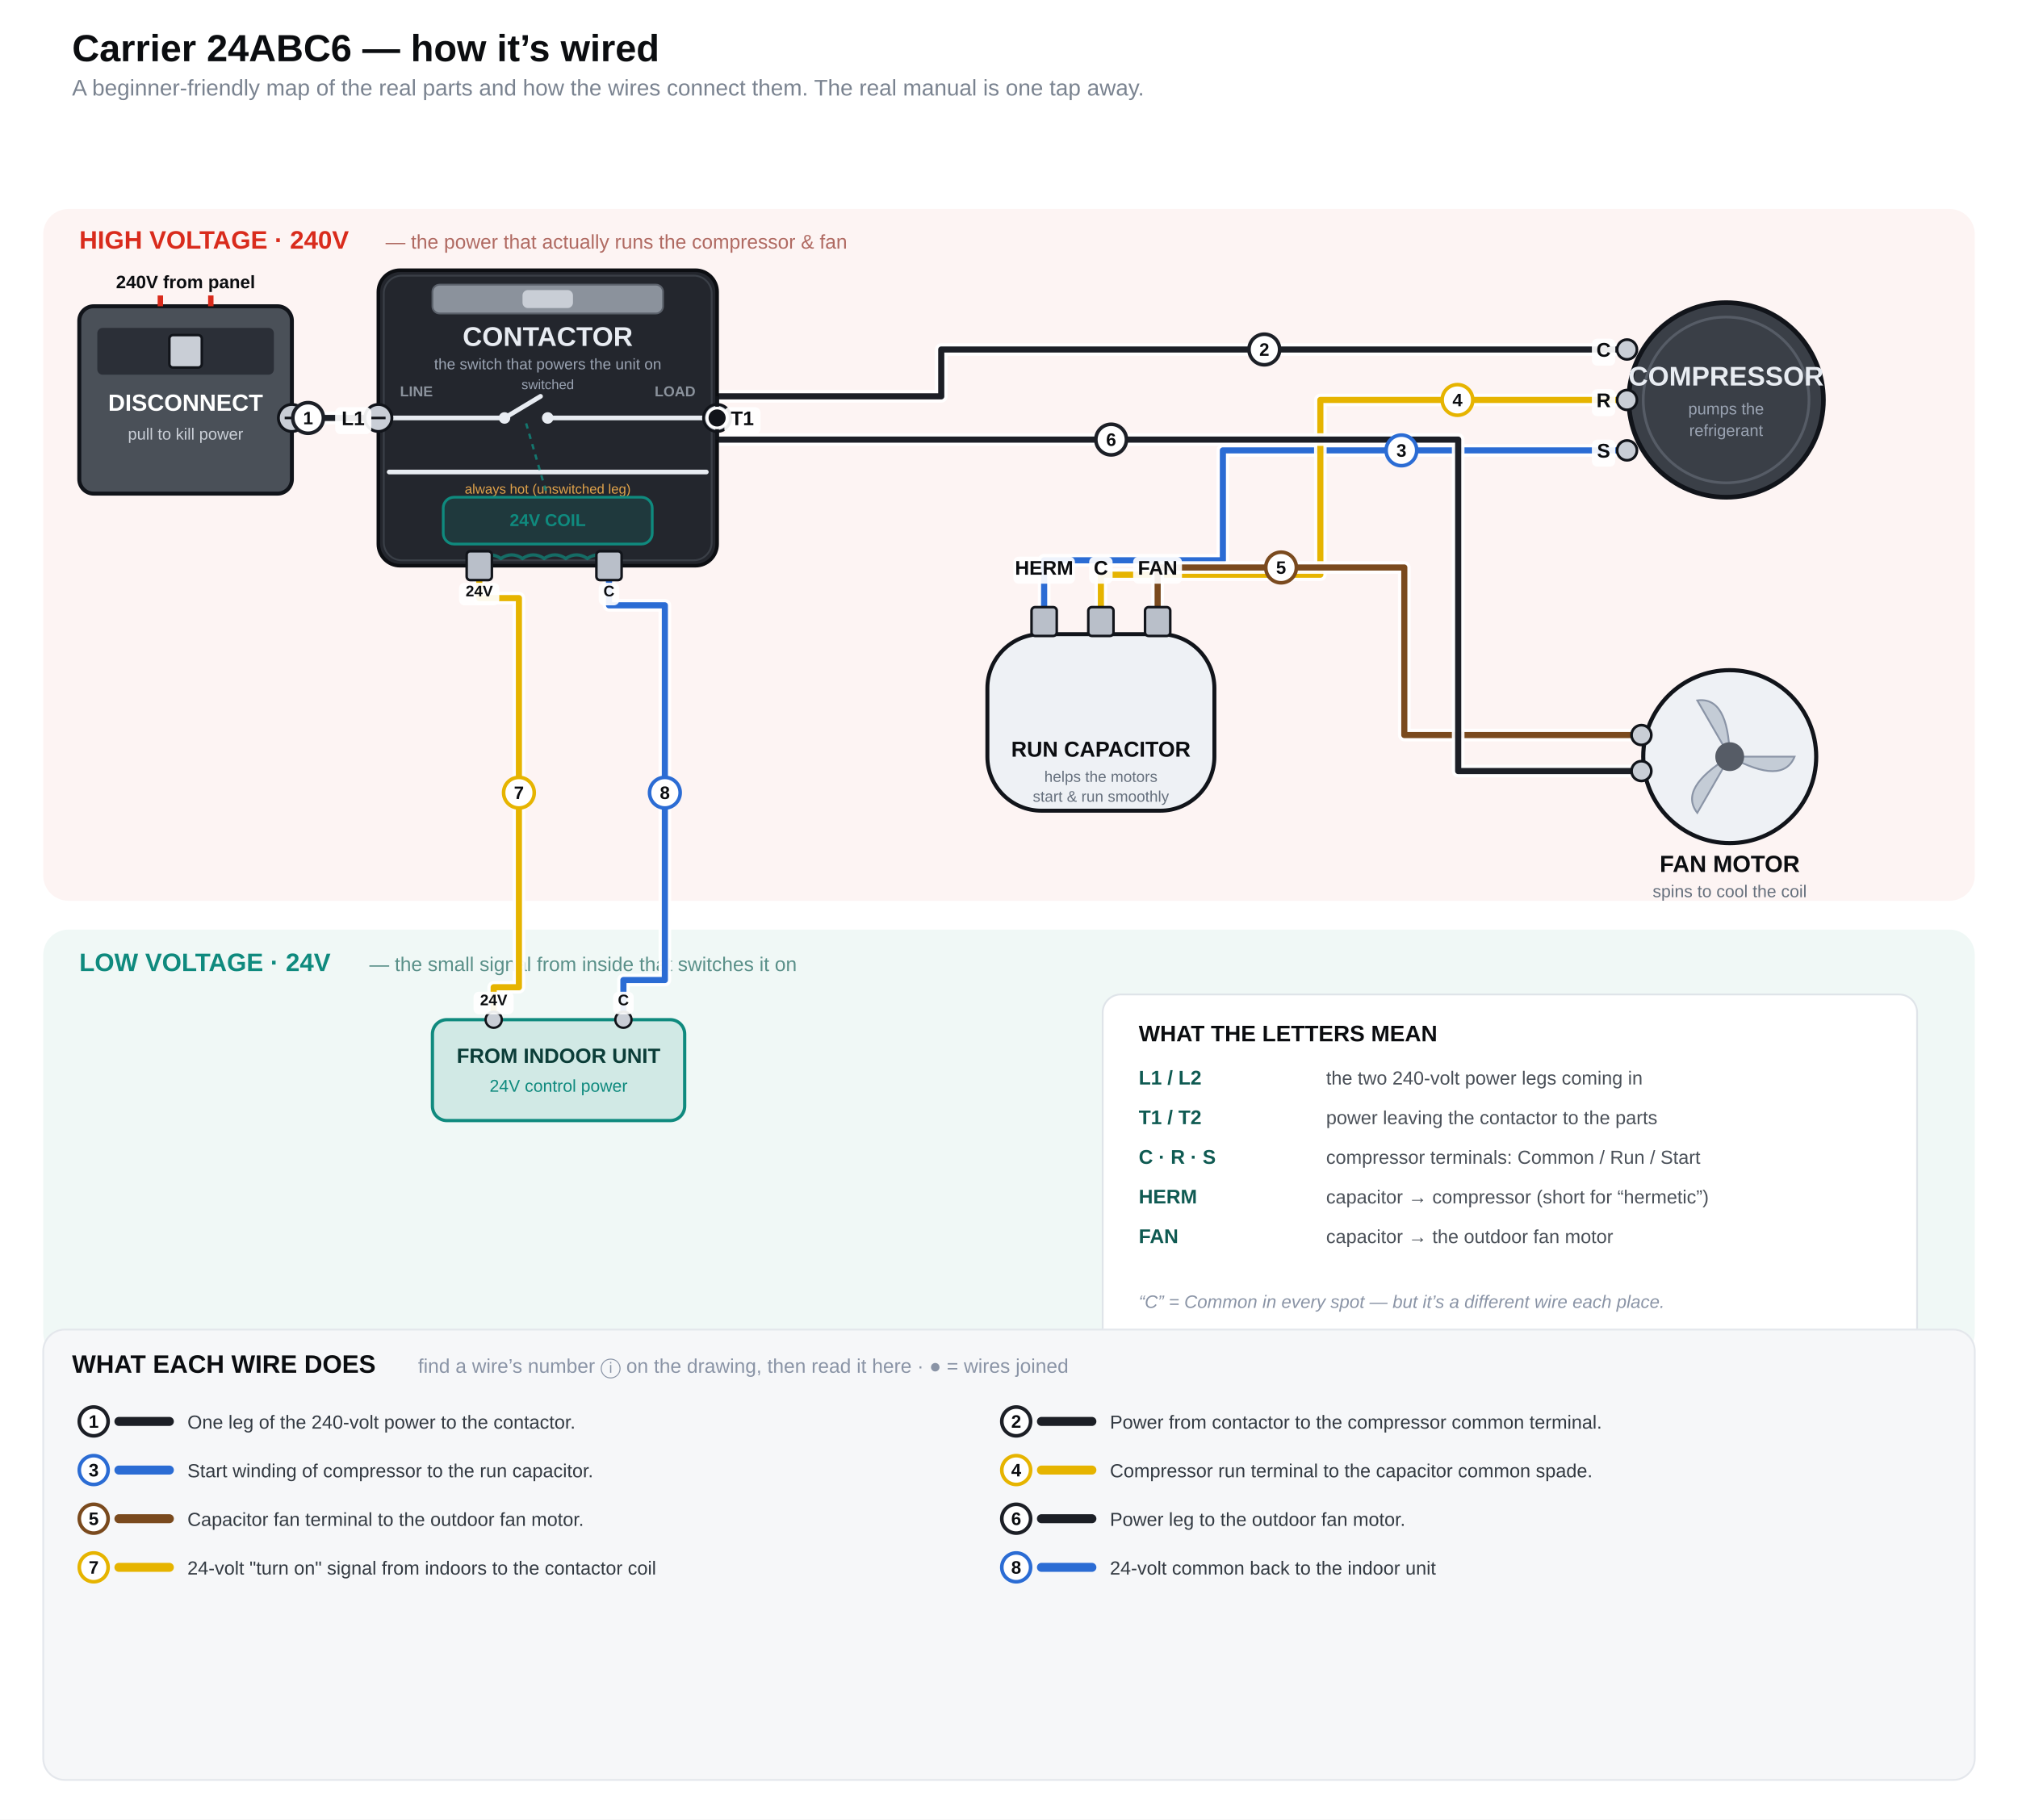
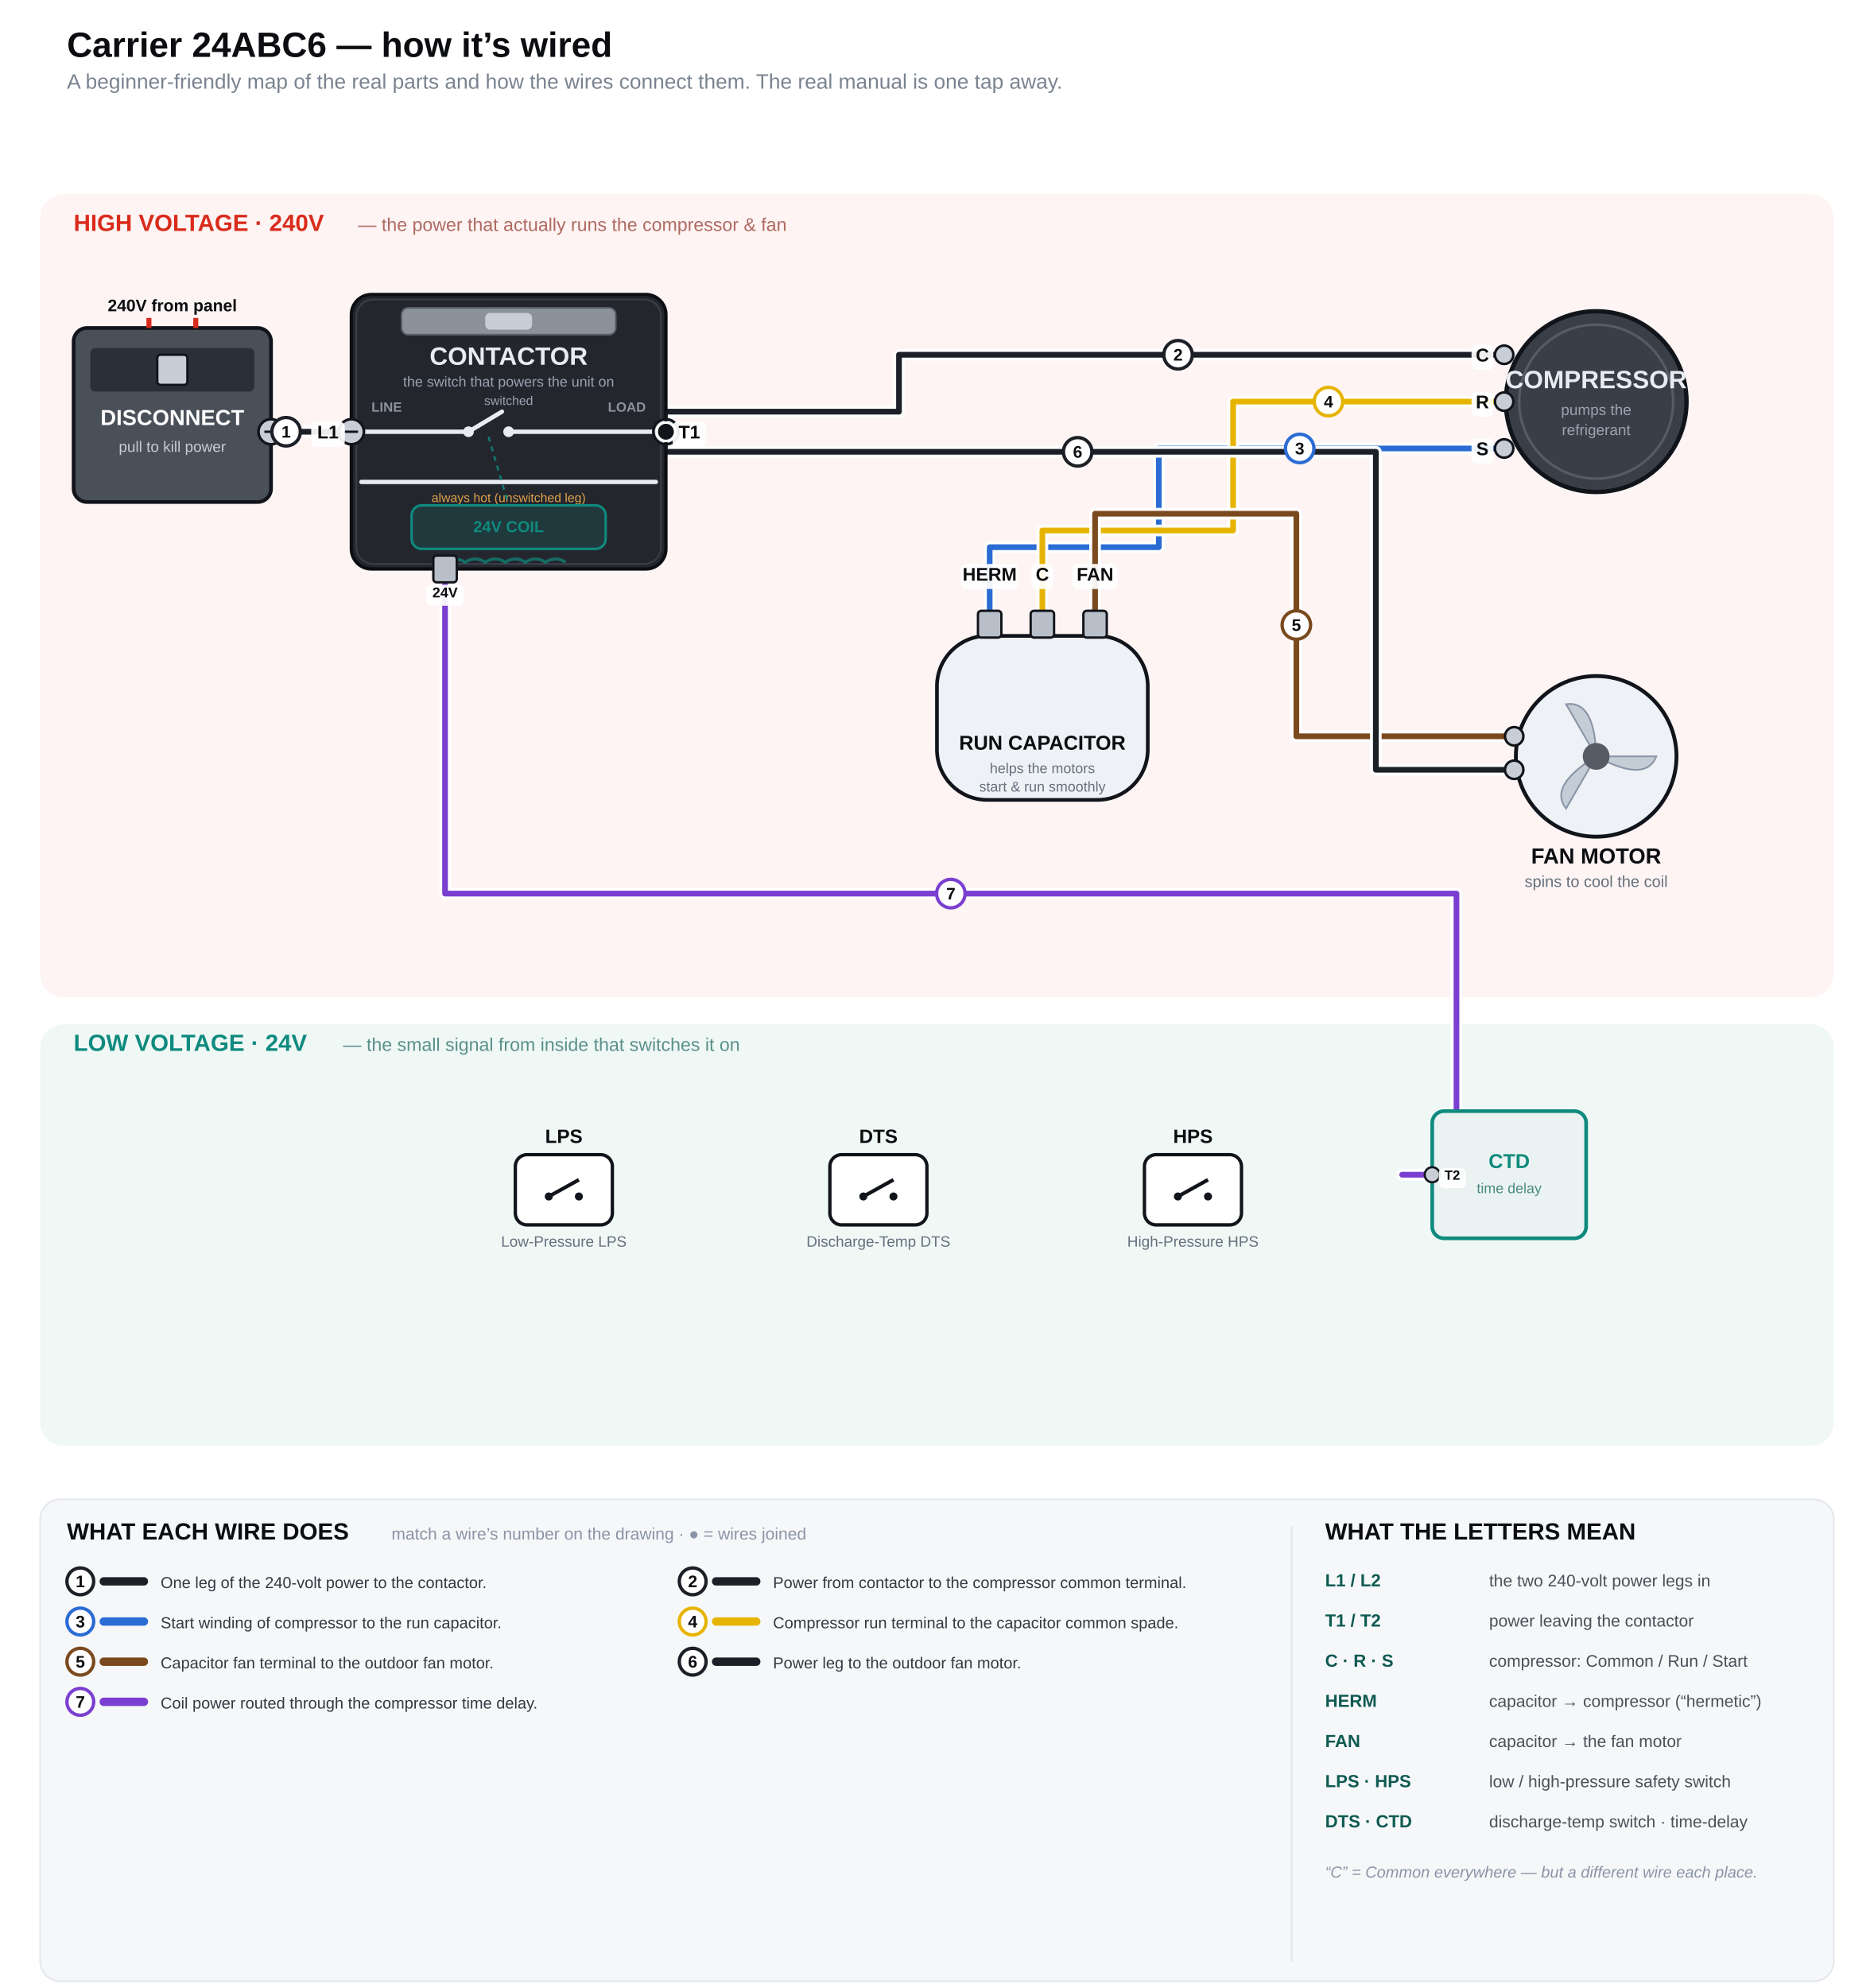
- <svg xmlns="http://www.w3.org/2000/svg" width="1120" height="1010" viewBox="0 0 1120 1010" font-family="ui-sans-serif,system-ui,Arial,sans-serif">
-   <rect x="0" y="0" width="1120" height="1010" fill="#ffffff" />
-   <rect x="24" y="116" width="1072" height="384" rx="14" fill="#fdf4f3" />
-   <rect x="24" y="516" width="1072" height="238" rx="14" fill="#f0f8f6" />
+ <svg xmlns="http://www.w3.org/2000/svg" width="1120" height="1188" viewBox="0 0 1120 1188" font-family="ui-sans-serif,system-ui,Arial,sans-serif">
+   <rect x="0" y="0" width="1120" height="1188" fill="#ffffff" />
+   <rect x="24" y="116" width="1072" height="480" rx="14" fill="#fdf4f3" />
+   <rect x="24" y="612" width="1072" height="252" rx="14" fill="#f0f8f6" />
  <text x="40" y="34" font-size="21" font-weight="800" fill="#0b0d10">Carrier 24ABC6 — how it’s wired</text>
  <text x="40" y="53" font-size="12.5" fill="#7a8390">A beginner-friendly map of the real parts and how the wires connect them. The real manual is one tap away.</text>
  <text x="44" y="138" font-size="14" font-weight="800" fill="#d92b1c">HIGH VOLTAGE · 240V</text>
  <text x="214" y="138" font-size="11" fill="#b06a62">— the power that actually runs the compressor &amp; fan</text>
-   <text x="44" y="539" font-size="14" font-weight="800" fill="#0f8a7e">LOW VOLTAGE · 24V</text>
-   <text x="205" y="539" font-size="11" fill="#5a9089">— the small signal from inside that switches it on</text>
-   <rect x="612" y="552" width="452" height="196" rx="10" fill="#ffffff" stroke="#dfe4e9" stroke-width="1" />
-   <text x="632" y="578" font-size="12.5" font-weight="800" fill="#0b0d10">WHAT THE LETTERS MEAN</text>
-   <text x="632" y="602" font-size="11" font-weight="800" fill="#0f5a52">L1 / L2</text>
-   <text x="736" y="602" font-size="10.5" fill="#4a5058">the two 240-volt power legs coming in</text>
-   <text x="632" y="624" font-size="11" font-weight="800" fill="#0f5a52">T1 / T2</text>
-   <text x="736" y="624" font-size="10.5" fill="#4a5058">power leaving the contactor to the parts</text>
-   <text x="632" y="646" font-size="11" font-weight="800" fill="#0f5a52">C · R · S</text>
-   <text x="736" y="646" font-size="10.5" fill="#4a5058">compressor terminals: Common / Run / Start</text>
-   <text x="632" y="668" font-size="11" font-weight="800" fill="#0f5a52">HERM</text>
-   <text x="736" y="668" font-size="10.5" fill="#4a5058">capacitor → compressor (short for “hermetic”)</text>
-   <text x="632" y="690" font-size="11" font-weight="800" fill="#0f5a52">FAN</text>
-   <text x="736" y="690" font-size="10.5" fill="#4a5058">capacitor → the outdoor fan motor</text>
-   <text x="632" y="726" font-size="10" font-style="italic" fill="#8a94a6">“C” = Common in every spot — but it’s a different wire each place.</text>
-   <path d="M 162.0 232.0 L 180.0 232.0 L 150.0 232.0 L 150.0 232.0 L 192.0 232.0 L 210.0 232.0" fill="none" stroke="#ffffff" stroke-width="7" opacity="0.95" stroke-linejoin="round" stroke-linecap="round" />
-   <path data-conn="PWR/L1|CONT/11" d="M 162.0 232.0 L 180.0 232.0 L 150.0 232.0 L 150.0 232.0 L 192.0 232.0 L 210.0 232.0" fill="none" stroke="#1c1f26" stroke-width="3.4" stroke-linejoin="round" stroke-linecap="round" />
-   <path d="M 398.0 220.0 L 420.0 220.0 L 522.4 220.0 L 522.4 194.0 L 881.0 194.0 L 903.0 194.0" fill="none" stroke="#ffffff" stroke-width="7" opacity="0.95" stroke-linejoin="round" stroke-linecap="round" />
-   <path data-conn="CONT/21|COMP/C" d="M 398.0 220.0 L 420.0 220.0 L 522.4 220.0 L 522.4 194.0 L 881.0 194.0 L 903.0 194.0" fill="none" stroke="#1c1f26" stroke-width="3.4" stroke-linejoin="round" stroke-linecap="round" />
-   <path d="M 903.0 250.0 L 877.0 250.0 L 678.7 250.0 L 678.7 311.0 L 579.5 311.0 L 579.5 337.0" fill="none" stroke="#ffffff" stroke-width="7" opacity="0.95" stroke-linejoin="round" stroke-linecap="round" />
-   <path data-conn="COMP/S|CAP/H" d="M 903.0 250.0 L 877.0 250.0 L 678.7 250.0 L 678.7 311.0 L 579.5 311.0 L 579.5 337.0" fill="none" stroke="#2b6cd4" stroke-width="3.4" stroke-linejoin="round" stroke-linecap="round" />
-   <path d="M 903.0 222.0 L 885.0 222.0 L 732.8 222.0 L 732.8 319.0 L 611.0 319.0 L 611.0 337.0" fill="none" stroke="#ffffff" stroke-width="7" opacity="0.95" stroke-linejoin="round" stroke-linecap="round" />
-   <path data-conn="COMP/R|CAP/C" d="M 903.0 222.0 L 885.0 222.0 L 732.8 222.0 L 732.8 319.0 L 611.0 319.0 L 611.0 337.0" fill="none" stroke="#e6b400" stroke-width="3.4" stroke-linejoin="round" stroke-linecap="round" />
-   <path d="M 642.5 337.0 L 642.5 315.0 L 779.4 315.0 L 779.4 408.0 L 889.0 408.0 L 911.0 408.0" fill="none" stroke="#ffffff" stroke-width="7" opacity="0.95" stroke-linejoin="round" stroke-linecap="round" />
-   <path data-conn="CAP/F|OFM/L2" d="M 642.5 337.0 L 642.5 315.0 L 779.4 315.0 L 779.4 408.0 L 889.0 408.0 L 911.0 408.0" fill="none" stroke="#7a4a1e" stroke-width="3.4" stroke-linejoin="round" stroke-linecap="round" />
-   <path d="M 911.0 428.0 L 885.0 428.0 L 809.3 428.0 L 809.3 244.0 L 424.0 244.0 L 398.0 244.0" fill="none" stroke="#ffffff" stroke-width="7" opacity="0.95" stroke-linejoin="round" stroke-linecap="round" />
-   <path data-conn="OFM/L1|CONT/21" d="M 911.0 428.0 L 885.0 428.0 L 809.3 428.0 L 809.3 244.0 L 424.0 244.0 L 398.0 244.0" fill="none" stroke="#1c1f26" stroke-width="3.4" stroke-linejoin="round" stroke-linecap="round" />
-   <path d="M 274.0 566.0 L 274.0 548.0 L 288.0 548.0 L 288.0 332.0 L 266.0 332.0 L 266.0 314.0" fill="none" stroke="#ffffff" stroke-width="7" opacity="0.95" stroke-linejoin="round" stroke-linecap="round" />
-   <path data-conn="IDU/R|CONT/COIL1" d="M 274.0 566.0 L 274.0 548.0 L 288.0 548.0 L 288.0 332.0 L 266.0 332.0 L 266.0 314.0" fill="none" stroke="#e6b400" stroke-width="3.4" stroke-linejoin="round" stroke-linecap="round" />
-   <path d="M 338.0 314.0 L 338.0 336.0 L 369.0 336.0 L 369.0 544.0 L 346.0 544.0 L 346.0 566.0" fill="none" stroke="#ffffff" stroke-width="7" opacity="0.95" stroke-linejoin="round" stroke-linecap="round" />
-   <path data-conn="CONT/COIL2|IDU/C" d="M 338.0 314.0 L 338.0 336.0 L 369.0 336.0 L 369.0 544.0 L 346.0 544.0 L 346.0 566.0" fill="none" stroke="#2b6cd4" stroke-width="3.4" stroke-linejoin="round" stroke-linecap="round" />
+   <text x="44" y="628" font-size="14" font-weight="800" fill="#0f8a7e">LOW VOLTAGE · 24V</text>
+   <text x="205" y="628" font-size="11" fill="#5a9089">— the small signal from inside that switches it on</text>
+   <path d="M 162.0 258.0 L 180.0 258.0 L 150.0 258.0 L 150.0 258.0 L 192.0 258.0 L 210.0 258.0" fill="none" stroke="#ffffff" stroke-width="7" opacity="0.95" stroke-linejoin="round" stroke-linecap="round" />
+   <path data-conn="PWR/L1|CONT/11" d="M 162.0 258.0 L 180.0 258.0 L 150.0 258.0 L 150.0 258.0 L 192.0 258.0 L 210.0 258.0" fill="none" stroke="#1c1f26" stroke-width="3.4" stroke-linejoin="round" stroke-linecap="round" />
+   <path d="M 398.0 246.0 L 426.0 246.0 L 537.3 246.0 L 537.3 212.0 L 871.0 212.0 L 899.0 212.0" fill="none" stroke="#ffffff" stroke-width="7" opacity="0.95" stroke-linejoin="round" stroke-linecap="round" />
+   <path data-conn="CONT/21|COMP/C" d="M 398.0 246.0 L 426.0 246.0 L 537.3 246.0 L 537.3 212.0 L 871.0 212.0 L 899.0 212.0" fill="none" stroke="#1c1f26" stroke-width="3.4" stroke-linejoin="round" stroke-linecap="round" />
+   <path d="M 899.0 268.0 L 861.0 268.0 L 692.6 268.0 L 692.6 327.0 L 591.5 327.0 L 591.5 365.0" fill="none" stroke="#ffffff" stroke-width="7" opacity="0.95" stroke-linejoin="round" stroke-linecap="round" />
+   <path data-conn="COMP/S|CAP/H" d="M 899.0 268.0 L 861.0 268.0 L 692.6 268.0 L 692.6 327.0 L 591.5 327.0 L 591.5 365.0" fill="none" stroke="#2b6cd4" stroke-width="3.4" stroke-linejoin="round" stroke-linecap="round" />
+   <path d="M 899.0 240.0 L 851.0 240.0 L 737.0 240.0 L 737.0 317.0 L 623.0 317.0 L 623.0 365.0" fill="none" stroke="#ffffff" stroke-width="7" opacity="0.95" stroke-linejoin="round" stroke-linecap="round" />
+   <path data-conn="COMP/R|CAP/C" d="M 899.0 240.0 L 851.0 240.0 L 737.0 240.0 L 737.0 317.0 L 623.0 317.0 L 623.0 365.0" fill="none" stroke="#e6b400" stroke-width="3.4" stroke-linejoin="round" stroke-linecap="round" />
+   <path d="M 654.5 365.0 L 654.5 307.0 L 774.8 307.0 L 774.8 440.0 L 847.0 440.0 L 905.0 440.0" fill="none" stroke="#ffffff" stroke-width="7" opacity="0.95" stroke-linejoin="round" stroke-linecap="round" />
+   <path data-conn="CAP/F|OFM/L2" d="M 654.5 365.0 L 654.5 307.0 L 774.8 307.0 L 774.8 440.0 L 847.0 440.0 L 905.0 440.0" fill="none" stroke="#7a4a1e" stroke-width="3.4" stroke-linejoin="round" stroke-linecap="round" />
+   <path d="M 905.0 460.0 L 837.0 460.0 L 822.3 460.0 L 822.3 270.0 L 466.0 270.0 L 398.0 270.0" fill="none" stroke="#ffffff" stroke-width="7" opacity="0.95" stroke-linejoin="round" stroke-linecap="round" />
+   <path data-conn="OFM/L1|CONT/21" d="M 905.0 460.0 L 837.0 460.0 L 822.3 460.0 L 822.3 270.0 L 466.0 270.0 L 398.0 270.0" fill="none" stroke="#1c1f26" stroke-width="3.4" stroke-linejoin="round" stroke-linecap="round" />
+   <path d="M 266.0 340.0 L 266.0 534.0 L 870.5 534.0 L 870.5 702.0 L 838.0 702.0 L 856.0 702.0" fill="none" stroke="#ffffff" stroke-width="7" opacity="0.95" stroke-linejoin="round" stroke-linecap="round" />
+   <path data-conn="CONT/A1|CTD/T2" d="M 266.0 340.0 L 266.0 534.0 L 870.5 534.0 L 870.5 702.0 L 838.0 702.0 L 856.0 702.0" fill="none" stroke="#7a3fd0" stroke-width="3.4" stroke-linejoin="round" stroke-linecap="round" />
  <g data-part="PWR">
-     <rect x="44.0" y="170.0" width="118" height="104" rx="8" fill="#4a5058" stroke="#11141a" stroke-width="2.2" />
-     <rect x="54.0" y="182.0" width="98" height="26" rx="3" fill="#2b2f37" />
-     <rect x="94.0" y="186.0" width="18" height="18" rx="2" fill="#c9ced6" stroke="#11141a" stroke-width="1.4" />
-     <text x="103.0" y="228.0" text-anchor="middle" font-size="13" font-weight="800" fill="#fff">DISCONNECT</text>
-     <text x="103.0" y="244.0" text-anchor="middle" font-size="9" fill="#c9ced6">pull to kill power</text>
-     <text x="103.0" y="160.0" text-anchor="middle" font-size="10" font-weight="700" fill="#0b0d10">240V from panel</text>
-     <line x1="89.0" y1="170.0" x2="89.0" y2="164.0" stroke="#d92b1c" stroke-width="3" />
-     <line x1="117.0" y1="170.0" x2="117.0" y2="164.0" stroke="#d92b1c" stroke-width="3" />
-     <circle cx="162.0" cy="232.0" r="7.5" fill="#c9ced6" stroke="#11141a" stroke-width="1.6" />
-     <line x1="158.0" y1="232.0" x2="166.0" y2="232.0" stroke="#11141a" stroke-width="1.4" />
+     <rect x="44.0" y="196.0" width="118" height="104" rx="8" fill="#4a5058" stroke="#11141a" stroke-width="2.2" />
+     <rect x="54.0" y="208.0" width="98" height="26" rx="3" fill="#2b2f37" />
+     <rect x="94.0" y="212.0" width="18" height="18" rx="2" fill="#c9ced6" stroke="#11141a" stroke-width="1.4" />
+     <text x="103.0" y="254.0" text-anchor="middle" font-size="13" font-weight="800" fill="#fff">DISCONNECT</text>
+     <text x="103.0" y="270.0" text-anchor="middle" font-size="9" fill="#c9ced6">pull to kill power</text>
+     <text x="103.0" y="186.0" text-anchor="middle" font-size="10" font-weight="700" fill="#0b0d10">240V from panel</text>
+     <line x1="89.0" y1="196.0" x2="89.0" y2="190.0" stroke="#d92b1c" stroke-width="3" />
+     <line x1="117.0" y1="196.0" x2="117.0" y2="190.0" stroke="#d92b1c" stroke-width="3" />
+     <circle cx="162.0" cy="258.0" r="7.5" fill="#c9ced6" stroke="#11141a" stroke-width="1.6" />
+     <line x1="158.0" y1="258.0" x2="166.0" y2="258.0" stroke="#11141a" stroke-width="1.4" />
  </g>
  <g data-part="CONT">
-     <rect x="210.0" y="150.0" width="188" height="164" rx="12" fill="#23262d" stroke="#0c0e12" stroke-width="2" />
-     <rect x="213.0" y="153.0" width="182" height="158" rx="10" fill="none" stroke="#3a3f47" stroke-width="1" />
-     <rect x="240.0" y="158.0" width="128" height="16" rx="4" fill="#8b929c" stroke="#5b616b" stroke-width="1" />
-     <rect x="290.0" y="161.0" width="28" height="10" rx="3" fill="#c9ced6" />
-     <text x="304.0" y="192.0" text-anchor="middle" font-size="15" font-weight="800" fill="#e8ecf2">CONTACTOR</text>
-     <text x="304.0" y="205.0" text-anchor="middle" font-size="8.5" fill="#9aa3b2">the switch that powers the unit on</text>
-     <text x="222.0" y="220.0" font-size="8" font-weight="700" fill="#8b929c">LINE</text>
-     <text x="386.0" y="220.0" text-anchor="end" font-size="8" font-weight="700" fill="#8b929c">LOAD</text>
-     <line x1="216.0" y1="232.0" x2="280.0" y2="232.0" stroke="#e8ecf2" stroke-width="2.6" stroke-linecap="round" />
-     <circle cx="280.0" cy="232.0" r="3.2" fill="#e8ecf2" />
-     <line x1="280.0" y1="232.0" x2="300.0" y2="220.0" stroke="#e8ecf2" stroke-width="2.6" stroke-linecap="round" />
-     <circle cx="304.0" cy="232.0" r="3.2" fill="#e8ecf2" />
-     <line x1="304.0" y1="232.0" x2="392.0" y2="232.0" stroke="#e8ecf2" stroke-width="2.6" stroke-linecap="round" />
-     <text x="304.0" y="216.0" text-anchor="middle" font-size="7.5" fill="#9aa3b2">switched</text>
-     <line x1="216.0" y1="262.0" x2="392.0" y2="262.0" stroke="#e8ecf2" stroke-width="2.6" stroke-linecap="round" />
-     <text x="304.0" y="274.0" text-anchor="middle" font-size="7.5" fill="#e0a24a">always hot (unswitched leg)</text>
-     <rect x="246.0" y="276.0" width="116" height="26" rx="6" fill="#0f8a7e" fill-opacity="0.20" stroke="#0f8a7e" stroke-width="1.5" />
-     <text x="304.0" y="292.0" text-anchor="middle" font-size="9.5" font-weight="800" fill="#0f8a7e">24V COIL</text>
-     <path d="M 266.0 310.0 Q 272.0 306.0 278.0 310.0 Q 284.0 306.0 290.0 310.0 Q 296.0 306.0 302.0 310.0 Q 308.0 306.0 314.0 310.0 Q 320.0 306.0 326.0 310.0 Q 332.0 306.0 338.0 310.0" fill="none" stroke="#0f8a7e" stroke-width="1.8" opacity="0.7" />
-     <line x1="292.0" y1="235.0" x2="304.0" y2="276.0" stroke="#0f8a7e" stroke-width="1.3" stroke-dasharray="3 3" opacity="0.8" />
-     <circle cx="210.0" cy="232.0" r="7.5" fill="#c9ced6" stroke="#11141a" stroke-width="1.6" />
-     <line x1="206.0" y1="232.0" x2="214.0" y2="232.0" stroke="#11141a" stroke-width="1.4" />
-     <rect x="186.0" y="226.0" width="20.1" height="15.0" rx="3" fill="#ffffff" opacity="0.92" />
-     <text x="196.0" y="236.0" text-anchor="middle" font-size="11" font-weight="700" fill="#0b0d10">L1</text>
-     <circle cx="398.0" cy="232.0" r="7.5" fill="#c9ced6" stroke="#11141a" stroke-width="1.6" />
-     <line x1="394.0" y1="232.0" x2="402.0" y2="232.0" stroke="#11141a" stroke-width="1.4" />
-     <rect x="402.0" y="226.0" width="20.1" height="15.0" rx="3" fill="#ffffff" opacity="0.92" />
-     <text x="412.0" y="236.0" text-anchor="middle" font-size="11" font-weight="700" fill="#0b0d10">T1</text>
-     <rect x="259.0" y="306.0" width="14" height="16" rx="2" fill="#b9bfc9" stroke="#11141a" stroke-width="1.4" />
-     <rect x="254.8" y="323.5" width="22.3" height="12.5" rx="3" fill="#ffffff" opacity="0.92" />
-     <text x="266.0" y="331.0" text-anchor="middle" font-size="8.5" font-weight="700" fill="#0b0d10">24V</text>
-     <rect x="331.0" y="306.0" width="14" height="16" rx="2" fill="#b9bfc9" stroke="#11141a" stroke-width="1.4" />
-     <rect x="332.3" y="323.5" width="11.4" height="12.5" rx="3" fill="#ffffff" opacity="0.92" />
-     <text x="338.0" y="331.0" text-anchor="middle" font-size="8.5" font-weight="700" fill="#0b0d10">C</text>
+     <rect x="210.0" y="176.0" width="188" height="164" rx="12" fill="#23262d" stroke="#0c0e12" stroke-width="2" />
+     <rect x="213.0" y="179.0" width="182" height="158" rx="10" fill="none" stroke="#3a3f47" stroke-width="1" />
+     <rect x="240.0" y="184.0" width="128" height="16" rx="4" fill="#8b929c" stroke="#5b616b" stroke-width="1" />
+     <rect x="290.0" y="187.0" width="28" height="10" rx="3" fill="#c9ced6" />
+     <text x="304.0" y="218.0" text-anchor="middle" font-size="15" font-weight="800" fill="#e8ecf2">CONTACTOR</text>
+     <text x="304.0" y="231.0" text-anchor="middle" font-size="8.5" fill="#9aa3b2">the switch that powers the unit on</text>
+     <text x="222.0" y="246.0" font-size="8" font-weight="700" fill="#8b929c">LINE</text>
+     <text x="386.0" y="246.0" text-anchor="end" font-size="8" font-weight="700" fill="#8b929c">LOAD</text>
+     <line x1="216.0" y1="258.0" x2="280.0" y2="258.0" stroke="#e8ecf2" stroke-width="2.6" stroke-linecap="round" />
+     <circle cx="280.0" cy="258.0" r="3.2" fill="#e8ecf2" />
+     <line x1="280.0" y1="258.0" x2="300.0" y2="246.0" stroke="#e8ecf2" stroke-width="2.6" stroke-linecap="round" />
+     <circle cx="304.0" cy="258.0" r="3.2" fill="#e8ecf2" />
+     <line x1="304.0" y1="258.0" x2="392.0" y2="258.0" stroke="#e8ecf2" stroke-width="2.6" stroke-linecap="round" />
+     <text x="304.0" y="242.0" text-anchor="middle" font-size="7.5" fill="#9aa3b2">switched</text>
+     <line x1="216.0" y1="288.0" x2="392.0" y2="288.0" stroke="#e8ecf2" stroke-width="2.6" stroke-linecap="round" />
+     <text x="304.0" y="300.0" text-anchor="middle" font-size="7.5" fill="#e0a24a">always hot (unswitched leg)</text>
+     <rect x="246.0" y="302.0" width="116" height="26" rx="6" fill="#0f8a7e" fill-opacity="0.20" stroke="#0f8a7e" stroke-width="1.5" />
+     <text x="304.0" y="318.0" text-anchor="middle" font-size="9.5" font-weight="800" fill="#0f8a7e">24V COIL</text>
+     <path d="M 266.0 336.0 Q 272.0 332.0 278.0 336.0 Q 284.0 332.0 290.0 336.0 Q 296.0 332.0 302.0 336.0 Q 308.0 332.0 314.0 336.0 Q 320.0 332.0 326.0 336.0 Q 332.0 332.0 338.0 336.0" fill="none" stroke="#0f8a7e" stroke-width="1.8" opacity="0.7" />
+     <line x1="292.0" y1="261.0" x2="304.0" y2="302.0" stroke="#0f8a7e" stroke-width="1.3" stroke-dasharray="3 3" opacity="0.8" />
+     <circle cx="210.0" cy="258.0" r="7.5" fill="#c9ced6" stroke="#11141a" stroke-width="1.6" />
+     <line x1="206.0" y1="258.0" x2="214.0" y2="258.0" stroke="#11141a" stroke-width="1.4" />
+     <rect x="186.0" y="252.0" width="20.1" height="15.0" rx="3" fill="#ffffff" opacity="0.92" />
+     <text x="196.0" y="262.0" text-anchor="middle" font-size="11" font-weight="700" fill="#0b0d10">L1</text>
+     <circle cx="398.0" cy="258.0" r="7.5" fill="#c9ced6" stroke="#11141a" stroke-width="1.6" />
+     <line x1="394.0" y1="258.0" x2="402.0" y2="258.0" stroke="#11141a" stroke-width="1.4" />
+     <rect x="402.0" y="252.0" width="20.1" height="15.0" rx="3" fill="#ffffff" opacity="0.92" />
+     <text x="412.0" y="262.0" text-anchor="middle" font-size="11" font-weight="700" fill="#0b0d10">T1</text>
+     <rect x="259.0" y="332.0" width="14" height="16" rx="2" fill="#b9bfc9" stroke="#11141a" stroke-width="1.4" />
+     <rect x="254.8" y="349.5" width="22.3" height="12.5" rx="3" fill="#ffffff" opacity="0.92" />
+     <text x="266.0" y="357.0" text-anchor="middle" font-size="8.5" font-weight="700" fill="#0b0d10">24V</text>
  </g>
  <g data-part="COMP">
-     <circle cx="958.0" cy="222.0" r="54" fill="#3a3f47" stroke="#11141a" stroke-width="2.6" />
-     <circle cx="958.0" cy="222.0" r="46" fill="none" stroke="#565c66" stroke-width="1.5" />
-     <text x="958.0" y="214.0" text-anchor="middle" font-size="15" font-weight="800" fill="#e8ecf2">COMPRESSOR</text>
-     <text x="958.0" y="230.0" text-anchor="middle" font-size="9" fill="#9aa3b2">pumps the</text>
-     <text x="958.0" y="242.0" text-anchor="middle" font-size="9" fill="#9aa3b2">refrigerant</text>
-     <circle cx="903.0" cy="194.0" r="5.5" fill="#c9ced6" stroke="#11141a" stroke-width="1.5" />
-     <rect x="883.5" y="188.0" width="13.0" height="15.0" rx="3" fill="#ffffff" opacity="0.92" />
-     <text x="890.0" y="198.0" text-anchor="middle" font-size="11" font-weight="700" fill="#0b0d10">C</text>
-     <circle cx="903.0" cy="222.0" r="5.5" fill="#c9ced6" stroke="#11141a" stroke-width="1.5" />
-     <rect x="883.5" y="216.0" width="13.0" height="15.0" rx="3" fill="#ffffff" opacity="0.92" />
-     <text x="890.0" y="226.0" text-anchor="middle" font-size="11" font-weight="700" fill="#0b0d10">R</text>
-     <circle cx="903.0" cy="250.0" r="5.5" fill="#c9ced6" stroke="#11141a" stroke-width="1.5" />
-     <rect x="883.5" y="244.0" width="13.0" height="15.0" rx="3" fill="#ffffff" opacity="0.92" />
-     <text x="890.0" y="254.0" text-anchor="middle" font-size="11" font-weight="700" fill="#0b0d10">S</text>
+     <circle cx="954.0" cy="240.0" r="54" fill="#3a3f47" stroke="#11141a" stroke-width="2.6" />
+     <circle cx="954.0" cy="240.0" r="46" fill="none" stroke="#565c66" stroke-width="1.5" />
+     <text x="954.0" y="232.0" text-anchor="middle" font-size="15" font-weight="800" fill="#e8ecf2">COMPRESSOR</text>
+     <text x="954.0" y="248.0" text-anchor="middle" font-size="9" fill="#9aa3b2">pumps the</text>
+     <text x="954.0" y="260.0" text-anchor="middle" font-size="9" fill="#9aa3b2">refrigerant</text>
+     <circle cx="899.0" cy="212.0" r="5.5" fill="#c9ced6" stroke="#11141a" stroke-width="1.5" />
+     <rect x="879.5" y="206.0" width="13.0" height="15.0" rx="3" fill="#ffffff" opacity="0.92" />
+     <text x="886.0" y="216.0" text-anchor="middle" font-size="11" font-weight="700" fill="#0b0d10">C</text>
+     <circle cx="899.0" cy="240.0" r="5.5" fill="#c9ced6" stroke="#11141a" stroke-width="1.5" />
+     <rect x="879.5" y="234.0" width="13.0" height="15.0" rx="3" fill="#ffffff" opacity="0.92" />
+     <text x="886.0" y="244.0" text-anchor="middle" font-size="11" font-weight="700" fill="#0b0d10">R</text>
+     <circle cx="899.0" cy="268.0" r="5.5" fill="#c9ced6" stroke="#11141a" stroke-width="1.5" />
+     <rect x="879.5" y="262.0" width="13.0" height="15.0" rx="3" fill="#ffffff" opacity="0.92" />
+     <text x="886.0" y="272.0" text-anchor="middle" font-size="11" font-weight="700" fill="#0b0d10">S</text>
  </g>
  <g data-part="CAP">
-     <rect x="548.0" y="352.0" width="126" height="98" rx="30" fill="#eef1f5" stroke="#11141a" stroke-width="2.2" />
-     <text x="611.0" y="420.0" text-anchor="middle" font-size="12" font-weight="800" fill="#0b0d10">RUN CAPACITOR</text>
-     <text x="611.0" y="434.0" text-anchor="middle" font-size="8.5" fill="#66707d">helps the motors</text>
-     <text x="611.0" y="445.0" text-anchor="middle" font-size="8.5" fill="#66707d">start &amp; run smoothly</text>
-     <rect x="572.5" y="337.0" width="14" height="16" rx="2" fill="#b9bfc9" stroke="#11141a" stroke-width="1.4" />
-     <rect x="562.4" y="309.0" width="34.2" height="15.0" rx="3" fill="#ffffff" opacity="0.92" />
-     <text x="579.5" y="319.0" text-anchor="middle" font-size="11" font-weight="700" fill="#0b0d10">HERM</text>
-     <rect x="604.0" y="337.0" width="14" height="16" rx="2" fill="#b9bfc9" stroke="#11141a" stroke-width="1.4" />
-     <rect x="604.5" y="309.0" width="13.0" height="15.0" rx="3" fill="#ffffff" opacity="0.92" />
-     <text x="611.0" y="319.0" text-anchor="middle" font-size="11" font-weight="700" fill="#0b0d10">C</text>
-     <rect x="635.5" y="337.0" width="14" height="16" rx="2" fill="#b9bfc9" stroke="#11141a" stroke-width="1.4" />
-     <rect x="628.9" y="309.0" width="27.1" height="15.0" rx="3" fill="#ffffff" opacity="0.92" />
-     <text x="642.5" y="319.0" text-anchor="middle" font-size="11" font-weight="700" fill="#0b0d10">FAN</text>
+     <rect x="560.0" y="380.0" width="126" height="98" rx="30" fill="#eef1f5" stroke="#11141a" stroke-width="2.2" />
+     <text x="623.0" y="448.0" text-anchor="middle" font-size="12" font-weight="800" fill="#0b0d10">RUN CAPACITOR</text>
+     <text x="623.0" y="462.0" text-anchor="middle" font-size="8.5" fill="#66707d">helps the motors</text>
+     <text x="623.0" y="473.0" text-anchor="middle" font-size="8.5" fill="#66707d">start &amp; run smoothly</text>
+     <rect x="584.5" y="365.0" width="14" height="16" rx="2" fill="#b9bfc9" stroke="#11141a" stroke-width="1.4" />
+     <rect x="574.4" y="337.0" width="34.2" height="15.0" rx="3" fill="#ffffff" opacity="0.92" />
+     <text x="591.5" y="347.0" text-anchor="middle" font-size="11" font-weight="700" fill="#0b0d10">HERM</text>
+     <rect x="616.0" y="365.0" width="14" height="16" rx="2" fill="#b9bfc9" stroke="#11141a" stroke-width="1.4" />
+     <rect x="616.5" y="337.0" width="13.0" height="15.0" rx="3" fill="#ffffff" opacity="0.92" />
+     <text x="623.0" y="347.0" text-anchor="middle" font-size="11" font-weight="700" fill="#0b0d10">C</text>
+     <rect x="647.5" y="365.0" width="14" height="16" rx="2" fill="#b9bfc9" stroke="#11141a" stroke-width="1.4" />
+     <rect x="640.9" y="337.0" width="27.1" height="15.0" rx="3" fill="#ffffff" opacity="0.92" />
+     <text x="654.5" y="347.0" text-anchor="middle" font-size="11" font-weight="700" fill="#0b0d10">FAN</text>
  </g>
  <g data-part="OFM">
-     <circle cx="960.0" cy="420.0" r="48" fill="#eef1f5" stroke="#11141a" stroke-width="2.3" />
-     <path d="M 960.0 420.0 Q 989.5 436.1 996.0 420.0 Z" fill="#c4ccd6" stroke="#8a94a6" stroke-width="1" />
-     <path d="M 960.0 420.0 Q 931.3 437.5 942.0 451.2 Z" fill="#c4ccd6" stroke="#8a94a6" stroke-width="1" />
-     <path d="M 960.0 420.0 Q 959.2 386.4 942.0 388.8 Z" fill="#c4ccd6" stroke="#8a94a6" stroke-width="1" />
-     <circle cx="960.0" cy="420.0" r="8" fill="#565c66" />
-     <text x="960.0" y="484.0" text-anchor="middle" font-size="13" font-weight="800" fill="#0b0d10">FAN MOTOR</text>
-     <text x="960.0" y="498.0" text-anchor="middle" font-size="9.5" fill="#66707d">spins to cool the coil</text>
-     <circle cx="911.0" cy="408.0" r="5.5" fill="#c9ced6" stroke="#11141a" stroke-width="1.5" />
-     <circle cx="911.0" cy="428.0" r="5.5" fill="#c9ced6" stroke="#11141a" stroke-width="1.5" />
-   </g>
-   <g data-part="IDU">
-     <rect x="240.0" y="566.0" width="140" height="56" rx="8" fill="#0f8a7e" fill-opacity="0.14" stroke="#0f8a7e" stroke-width="1.8" />
-     <text x="310.0" y="590.0" text-anchor="middle" font-size="11.5" font-weight="800" fill="#0b3d38">FROM INDOOR UNIT</text>
-     <text x="310.0" y="606.0" text-anchor="middle" font-size="9.5" fill="#0f8a7e">24V control power</text>
-     <circle cx="274.0" cy="566.0" r="4.5" fill="#c9ced6" stroke="#11141a" stroke-width="1.3" />
-     <rect x="262.8" y="550.5" width="22.3" height="12.5" rx="3" fill="#ffffff" opacity="0.92" />
-     <text x="274.0" y="558.0" text-anchor="middle" font-size="8.5" font-weight="700" fill="#0b0d10">24V</text>
-     <circle cx="346.0" cy="566.0" r="4.5" fill="#c9ced6" stroke="#11141a" stroke-width="1.3" />
-     <rect x="340.3" y="550.5" width="11.4" height="12.5" rx="3" fill="#ffffff" opacity="0.92" />
-     <text x="346.0" y="558.0" text-anchor="middle" font-size="8.5" font-weight="700" fill="#0b0d10">C</text>
-   </g>
-   <line x1="398.0" y1="220.0" x2="398.0" y2="244.0" stroke="#11141a" stroke-width="2" />
-   <circle cx="398.0" cy="232.0" r="5.5" fill="#11141a" stroke="#ffffff" stroke-width="1.5" />
-   <circle cx="171.0" cy="232.0" r="8.5" fill="#ffffff" stroke="#1c1f26" stroke-width="2" />
-   <text x="171.0" y="235.5" text-anchor="middle" font-size="10" font-weight="800" fill="#0b0d10">1</text>
-   <circle cx="701.7" cy="194.0" r="8.5" fill="#ffffff" stroke="#1c1f26" stroke-width="2" />
-   <text x="701.7" y="197.5" text-anchor="middle" font-size="10" font-weight="800" fill="#0b0d10">2</text>
-   <circle cx="777.8" cy="250.0" r="8.5" fill="#ffffff" stroke="#2b6cd4" stroke-width="2" />
-   <text x="777.8" y="253.5" text-anchor="middle" font-size="10" font-weight="800" fill="#0b0d10">3</text>
-   <circle cx="808.9" cy="222.0" r="8.5" fill="#ffffff" stroke="#e6b400" stroke-width="2" />
-   <text x="808.9" y="225.5" text-anchor="middle" font-size="10" font-weight="800" fill="#0b0d10">4</text>
-   <circle cx="711.0" cy="315.0" r="8.5" fill="#ffffff" stroke="#7a4a1e" stroke-width="2" />
-   <text x="711.0" y="318.5" text-anchor="middle" font-size="10" font-weight="800" fill="#0b0d10">5</text>
-   <circle cx="616.7" cy="244.0" r="8.5" fill="#ffffff" stroke="#1c1f26" stroke-width="2" />
-   <text x="616.7" y="247.5" text-anchor="middle" font-size="10" font-weight="800" fill="#0b0d10">6</text>
-   <circle cx="288.0" cy="440.0" r="8.5" fill="#ffffff" stroke="#e6b400" stroke-width="2" />
-   <text x="288.0" y="443.5" text-anchor="middle" font-size="10" font-weight="800" fill="#0b0d10">7</text>
-   <circle cx="369.0" cy="440.0" r="8.5" fill="#ffffff" stroke="#2b6cd4" stroke-width="2" />
-   <text x="369.0" y="443.5" text-anchor="middle" font-size="10" font-weight="800" fill="#0b0d10">8</text>
-   <rect x="24" y="738.0" width="1072" height="250" rx="12" fill="#f6f7f9" stroke="#e4e7ec" stroke-width="1" />
-   <text x="40" y="762.0" font-size="14" font-weight="800" fill="#0b0d10">WHAT EACH WIRE DOES</text>
-   <text x="232" y="762.0" font-size="11" fill="#8a94a6">find a wire’s number ⓘ on the drawing, then read it here · ● = wires joined</text>
-   <circle cx="52.0" cy="789.0" r="8" fill="#ffffff" stroke="#1c1f26" stroke-width="2" />
-   <text x="52.0" y="792.5" text-anchor="middle" font-size="10" font-weight="800" fill="#0b0d10">1</text>
-   <line x1="66.0" y1="789.0" x2="94.0" y2="789.0" stroke="#1c1f26" stroke-width="5" stroke-linecap="round" />
-   <text x="104.0" y="793.0" font-size="10.5" fill="#333a42">One leg of the 240-volt power to the contactor.</text>
-   <circle cx="564.0" cy="789.0" r="8" fill="#ffffff" stroke="#1c1f26" stroke-width="2" />
-   <text x="564.0" y="792.5" text-anchor="middle" font-size="10" font-weight="800" fill="#0b0d10">2</text>
-   <line x1="578.0" y1="789.0" x2="606.0" y2="789.0" stroke="#1c1f26" stroke-width="5" stroke-linecap="round" />
-   <text x="616.0" y="793.0" font-size="10.5" fill="#333a42">Power from contactor to the compressor common terminal.</text>
-   <circle cx="52.0" cy="816.0" r="8" fill="#ffffff" stroke="#2b6cd4" stroke-width="2" />
-   <text x="52.0" y="819.5" text-anchor="middle" font-size="10" font-weight="800" fill="#0b0d10">3</text>
-   <line x1="66.0" y1="816.0" x2="94.0" y2="816.0" stroke="#2b6cd4" stroke-width="5" stroke-linecap="round" />
-   <text x="104.0" y="820.0" font-size="10.5" fill="#333a42">Start winding of compressor to the run capacitor.</text>
-   <circle cx="564.0" cy="816.0" r="8" fill="#ffffff" stroke="#e6b400" stroke-width="2" />
-   <text x="564.0" y="819.5" text-anchor="middle" font-size="10" font-weight="800" fill="#0b0d10">4</text>
-   <line x1="578.0" y1="816.0" x2="606.0" y2="816.0" stroke="#e6b400" stroke-width="5" stroke-linecap="round" />
-   <text x="616.0" y="820.0" font-size="10.5" fill="#333a42">Compressor run terminal to the capacitor common spade.</text>
-   <circle cx="52.0" cy="843.0" r="8" fill="#ffffff" stroke="#7a4a1e" stroke-width="2" />
-   <text x="52.0" y="846.5" text-anchor="middle" font-size="10" font-weight="800" fill="#0b0d10">5</text>
-   <line x1="66.0" y1="843.0" x2="94.0" y2="843.0" stroke="#7a4a1e" stroke-width="5" stroke-linecap="round" />
-   <text x="104.0" y="847.0" font-size="10.5" fill="#333a42">Capacitor fan terminal to the outdoor fan motor.</text>
-   <circle cx="564.0" cy="843.0" r="8" fill="#ffffff" stroke="#1c1f26" stroke-width="2" />
-   <text x="564.0" y="846.5" text-anchor="middle" font-size="10" font-weight="800" fill="#0b0d10">6</text>
-   <line x1="578.0" y1="843.0" x2="606.0" y2="843.0" stroke="#1c1f26" stroke-width="5" stroke-linecap="round" />
-   <text x="616.0" y="847.0" font-size="10.5" fill="#333a42">Power leg to the outdoor fan motor.</text>
-   <circle cx="52.0" cy="870.0" r="8" fill="#ffffff" stroke="#e6b400" stroke-width="2" />
-   <text x="52.0" y="873.5" text-anchor="middle" font-size="10" font-weight="800" fill="#0b0d10">7</text>
-   <line x1="66.0" y1="870.0" x2="94.0" y2="870.0" stroke="#e6b400" stroke-width="5" stroke-linecap="round" />
-   <text x="104.0" y="874.0" font-size="10.5" fill="#333a42">24-volt "turn on" signal from indoors to the contactor coil</text>
-   <circle cx="564.0" cy="870.0" r="8" fill="#ffffff" stroke="#2b6cd4" stroke-width="2" />
-   <text x="564.0" y="873.5" text-anchor="middle" font-size="10" font-weight="800" fill="#0b0d10">8</text>
-   <line x1="578.0" y1="870.0" x2="606.0" y2="870.0" stroke="#2b6cd4" stroke-width="5" stroke-linecap="round" />
-   <text x="616.0" y="874.0" font-size="10.5" fill="#333a42">24-volt common back to the indoor unit</text>
+     <circle cx="954.0" cy="452.0" r="48" fill="#eef1f5" stroke="#11141a" stroke-width="2.3" />
+     <path d="M 954.0 452.0 Q 983.5 468.1 990.0 452.0 Z" fill="#c4ccd6" stroke="#8a94a6" stroke-width="1" />
+     <path d="M 954.0 452.0 Q 925.3 469.5 936.0 483.2 Z" fill="#c4ccd6" stroke="#8a94a6" stroke-width="1" />
+     <path d="M 954.0 452.0 Q 953.2 418.4 936.0 420.8 Z" fill="#c4ccd6" stroke="#8a94a6" stroke-width="1" />
+     <circle cx="954.0" cy="452.0" r="8" fill="#565c66" />
+     <text x="954.0" y="516.0" text-anchor="middle" font-size="13" font-weight="800" fill="#0b0d10">FAN MOTOR</text>
+     <text x="954.0" y="530.0" text-anchor="middle" font-size="9.5" fill="#66707d">spins to cool the coil</text>
+     <circle cx="905.0" cy="440.0" r="5.5" fill="#c9ced6" stroke="#11141a" stroke-width="1.5" />
+     <circle cx="905.0" cy="460.0" r="5.5" fill="#c9ced6" stroke="#11141a" stroke-width="1.5" />
+   </g>
+   <g data-part="CTD">
+     <rect x="856.0" y="664.0" width="92" height="76" rx="7" fill="#eaf3f1" stroke="#0f8a7e" stroke-width="2.2" />
+     <text x="902.0" y="698.0" text-anchor="middle" font-size="12" font-weight="800" fill="#0f8a7e">CTD</text>
+     <text x="902.0" y="713.0" text-anchor="middle" font-size="8.5" fill="#4a8a82">time delay</text>
+     <circle cx="856.0" cy="702.0" r="4.5" fill="#c9ced6" stroke="#11141a" stroke-width="1.3" />
+     <rect x="859.9" y="698.0" width="16.2" height="12.0" rx="3" fill="#ffffff" opacity="0.92" />
+     <text x="868.0" y="705.0" text-anchor="middle" font-size="8" font-weight="700" fill="#0b0d10">T2</text>
+   </g>
+   <g data-part="LPS">
+     <rect x="308.0" y="690.0" width="58" height="42" rx="7" fill="#fff" stroke="#11141a" stroke-width="2" />
+     <circle cx="328.0" cy="715.0" r="2.4" fill="#11141a" />
+     <line x1="328.0" y1="715.0" x2="346.0" y2="705.0" stroke="#11141a" stroke-width="2.2" />
+     <circle cx="346.0" cy="715.0" r="2.4" fill="#11141a" />
+     <text x="337.0" y="683.0" text-anchor="middle" font-size="11.5" font-weight="800" fill="#0b0d10">LPS</text>
+     <text x="337.0" y="745.0" text-anchor="middle" font-size="9" fill="#66707d">Low-Pressure LPS</text>
+   </g>
+   <g data-part="DTS">
+     <rect x="496.0" y="690.0" width="58" height="42" rx="7" fill="#fff" stroke="#11141a" stroke-width="2" />
+     <circle cx="516.0" cy="715.0" r="2.4" fill="#11141a" />
+     <line x1="516.0" y1="715.0" x2="534.0" y2="705.0" stroke="#11141a" stroke-width="2.2" />
+     <circle cx="534.0" cy="715.0" r="2.4" fill="#11141a" />
+     <text x="525.0" y="683.0" text-anchor="middle" font-size="11.5" font-weight="800" fill="#0b0d10">DTS</text>
+     <text x="525.0" y="745.0" text-anchor="middle" font-size="9" fill="#66707d">Discharge-Temp DTS</text>
+   </g>
+   <g data-part="HPS">
+     <rect x="684.0" y="690.0" width="58" height="42" rx="7" fill="#fff" stroke="#11141a" stroke-width="2" />
+     <circle cx="704.0" cy="715.0" r="2.4" fill="#11141a" />
+     <line x1="704.0" y1="715.0" x2="722.0" y2="705.0" stroke="#11141a" stroke-width="2.2" />
+     <circle cx="722.0" cy="715.0" r="2.4" fill="#11141a" />
+     <text x="713.0" y="683.0" text-anchor="middle" font-size="11.5" font-weight="800" fill="#0b0d10">HPS</text>
+     <text x="713.0" y="745.0" text-anchor="middle" font-size="9" fill="#66707d">High-Pressure HPS</text>
+   </g>
+   <line x1="398.0" y1="246.0" x2="398.0" y2="270.0" stroke="#11141a" stroke-width="2" />
+   <circle cx="398.0" cy="258.0" r="5.5" fill="#11141a" stroke="#ffffff" stroke-width="1.5" />
+   <circle cx="171.0" cy="258.0" r="8.5" fill="#ffffff" stroke="#1c1f26" stroke-width="2" />
+   <text x="171.0" y="261.5" text-anchor="middle" font-size="10" font-weight="800" fill="#0b0d10">1</text>
+   <circle cx="704.1" cy="212.0" r="8.5" fill="#ffffff" stroke="#1c1f26" stroke-width="2" />
+   <text x="704.1" y="215.5" text-anchor="middle" font-size="10" font-weight="800" fill="#0b0d10">2</text>
+   <circle cx="776.8" cy="268.0" r="8.5" fill="#ffffff" stroke="#2b6cd4" stroke-width="2" />
+   <text x="776.8" y="271.5" text-anchor="middle" font-size="10" font-weight="800" fill="#0b0d10">3</text>
+   <circle cx="794.0" cy="240.0" r="8.5" fill="#ffffff" stroke="#e6b400" stroke-width="2" />
+   <text x="794.0" y="243.5" text-anchor="middle" font-size="10" font-weight="800" fill="#0b0d10">4</text>
+   <circle cx="774.8" cy="373.5" r="8.5" fill="#ffffff" stroke="#7a4a1e" stroke-width="2" />
+   <text x="774.8" y="377.0" text-anchor="middle" font-size="10" font-weight="800" fill="#0b0d10">5</text>
+   <circle cx="644.1" cy="270.0" r="8.5" fill="#ffffff" stroke="#1c1f26" stroke-width="2" />
+   <text x="644.1" y="273.5" text-anchor="middle" font-size="10" font-weight="800" fill="#0b0d10">6</text>
+   <circle cx="568.3" cy="534.0" r="8.5" fill="#ffffff" stroke="#7a3fd0" stroke-width="2" />
+   <text x="568.3" y="537.5" text-anchor="middle" font-size="10" font-weight="800" fill="#0b0d10">7</text>
+   <rect x="24" y="896.0" width="1072" height="288" rx="12" fill="#f6f7f9" stroke="#e4e7ec" stroke-width="1" />
+   <line x1="772" y1="912.0" x2="772" y2="1172.0" stroke="#e0e4e9" stroke-width="1" />
+   <text x="40" y="920.0" font-size="14" font-weight="800" fill="#0b0d10">WHAT EACH WIRE DOES</text>
+   <text x="234" y="920.0" font-size="10" fill="#8a94a6">match a wire’s number on the drawing · ● = wires joined</text>
+   <circle cx="48.0" cy="945.0" r="8" fill="#ffffff" stroke="#1c1f26" stroke-width="2" />
+   <text x="48.0" y="948.5" text-anchor="middle" font-size="10" font-weight="800" fill="#0b0d10">1</text>
+   <line x1="62.0" y1="945.0" x2="86.0" y2="945.0" stroke="#1c1f26" stroke-width="5" stroke-linecap="round" />
+   <text x="96.0" y="949.0" font-size="9.5" fill="#333a42">One leg of the 240-volt power to the contactor.</text>
+   <circle cx="414.0" cy="945.0" r="8" fill="#ffffff" stroke="#1c1f26" stroke-width="2" />
+   <text x="414.0" y="948.5" text-anchor="middle" font-size="10" font-weight="800" fill="#0b0d10">2</text>
+   <line x1="428.0" y1="945.0" x2="452.0" y2="945.0" stroke="#1c1f26" stroke-width="5" stroke-linecap="round" />
+   <text x="462.0" y="949.0" font-size="9.5" fill="#333a42">Power from contactor to the compressor common terminal.</text>
+   <circle cx="48.0" cy="969.0" r="8" fill="#ffffff" stroke="#2b6cd4" stroke-width="2" />
+   <text x="48.0" y="972.5" text-anchor="middle" font-size="10" font-weight="800" fill="#0b0d10">3</text>
+   <line x1="62.0" y1="969.0" x2="86.0" y2="969.0" stroke="#2b6cd4" stroke-width="5" stroke-linecap="round" />
+   <text x="96.0" y="973.0" font-size="9.5" fill="#333a42">Start winding of compressor to the run capacitor.</text>
+   <circle cx="414.0" cy="969.0" r="8" fill="#ffffff" stroke="#e6b400" stroke-width="2" />
+   <text x="414.0" y="972.5" text-anchor="middle" font-size="10" font-weight="800" fill="#0b0d10">4</text>
+   <line x1="428.0" y1="969.0" x2="452.0" y2="969.0" stroke="#e6b400" stroke-width="5" stroke-linecap="round" />
+   <text x="462.0" y="973.0" font-size="9.5" fill="#333a42">Compressor run terminal to the capacitor common spade.</text>
+   <circle cx="48.0" cy="993.0" r="8" fill="#ffffff" stroke="#7a4a1e" stroke-width="2" />
+   <text x="48.0" y="996.5" text-anchor="middle" font-size="10" font-weight="800" fill="#0b0d10">5</text>
+   <line x1="62.0" y1="993.0" x2="86.0" y2="993.0" stroke="#7a4a1e" stroke-width="5" stroke-linecap="round" />
+   <text x="96.0" y="997.0" font-size="9.5" fill="#333a42">Capacitor fan terminal to the outdoor fan motor.</text>
+   <circle cx="414.0" cy="993.0" r="8" fill="#ffffff" stroke="#1c1f26" stroke-width="2" />
+   <text x="414.0" y="996.5" text-anchor="middle" font-size="10" font-weight="800" fill="#0b0d10">6</text>
+   <line x1="428.0" y1="993.0" x2="452.0" y2="993.0" stroke="#1c1f26" stroke-width="5" stroke-linecap="round" />
+   <text x="462.0" y="997.0" font-size="9.5" fill="#333a42">Power leg to the outdoor fan motor.</text>
+   <circle cx="48.0" cy="1017.0" r="8" fill="#ffffff" stroke="#7a3fd0" stroke-width="2" />
+   <text x="48.0" y="1020.5" text-anchor="middle" font-size="10" font-weight="800" fill="#0b0d10">7</text>
+   <line x1="62.0" y1="1017.0" x2="86.0" y2="1017.0" stroke="#7a3fd0" stroke-width="5" stroke-linecap="round" />
+   <text x="96.0" y="1021.0" font-size="9.5" fill="#333a42">Coil power routed through the compressor time delay.</text>
+   <text x="792" y="920.0" font-size="14" font-weight="800" fill="#0b0d10">WHAT THE LETTERS MEAN</text>
+   <text x="792" y="948.0" font-size="10.5" font-weight="800" fill="#0f5a52">L1 / L2</text>
+   <text x="890" y="948.0" font-size="10" fill="#4a5058">the two 240-volt power legs in</text>
+   <text x="792" y="972.0" font-size="10.5" font-weight="800" fill="#0f5a52">T1 / T2</text>
+   <text x="890" y="972.0" font-size="10" fill="#4a5058">power leaving the contactor</text>
+   <text x="792" y="996.0" font-size="10.5" font-weight="800" fill="#0f5a52">C · R · S</text>
+   <text x="890" y="996.0" font-size="10" fill="#4a5058">compressor: Common / Run / Start</text>
+   <text x="792" y="1020.0" font-size="10.5" font-weight="800" fill="#0f5a52">HERM</text>
+   <text x="890" y="1020.0" font-size="10" fill="#4a5058">capacitor → compressor (“hermetic”)</text>
+   <text x="792" y="1044.0" font-size="10.5" font-weight="800" fill="#0f5a52">FAN</text>
+   <text x="890" y="1044.0" font-size="10" fill="#4a5058">capacitor → the fan motor</text>
+   <text x="792" y="1068.0" font-size="10.5" font-weight="800" fill="#0f5a52">LPS · HPS</text>
+   <text x="890" y="1068.0" font-size="10" fill="#4a5058">low / high-pressure safety switch</text>
+   <text x="792" y="1092.0" font-size="10.5" font-weight="800" fill="#0f5a52">DTS · CTD</text>
+   <text x="890" y="1092.0" font-size="10" fill="#4a5058">discharge-temp switch · time-delay</text>
+   <text x="792" y="1122.0" font-size="9.5" font-style="italic" fill="#8a94a6">“C” = Common everywhere — but a different wire each place.</text>
</svg>
